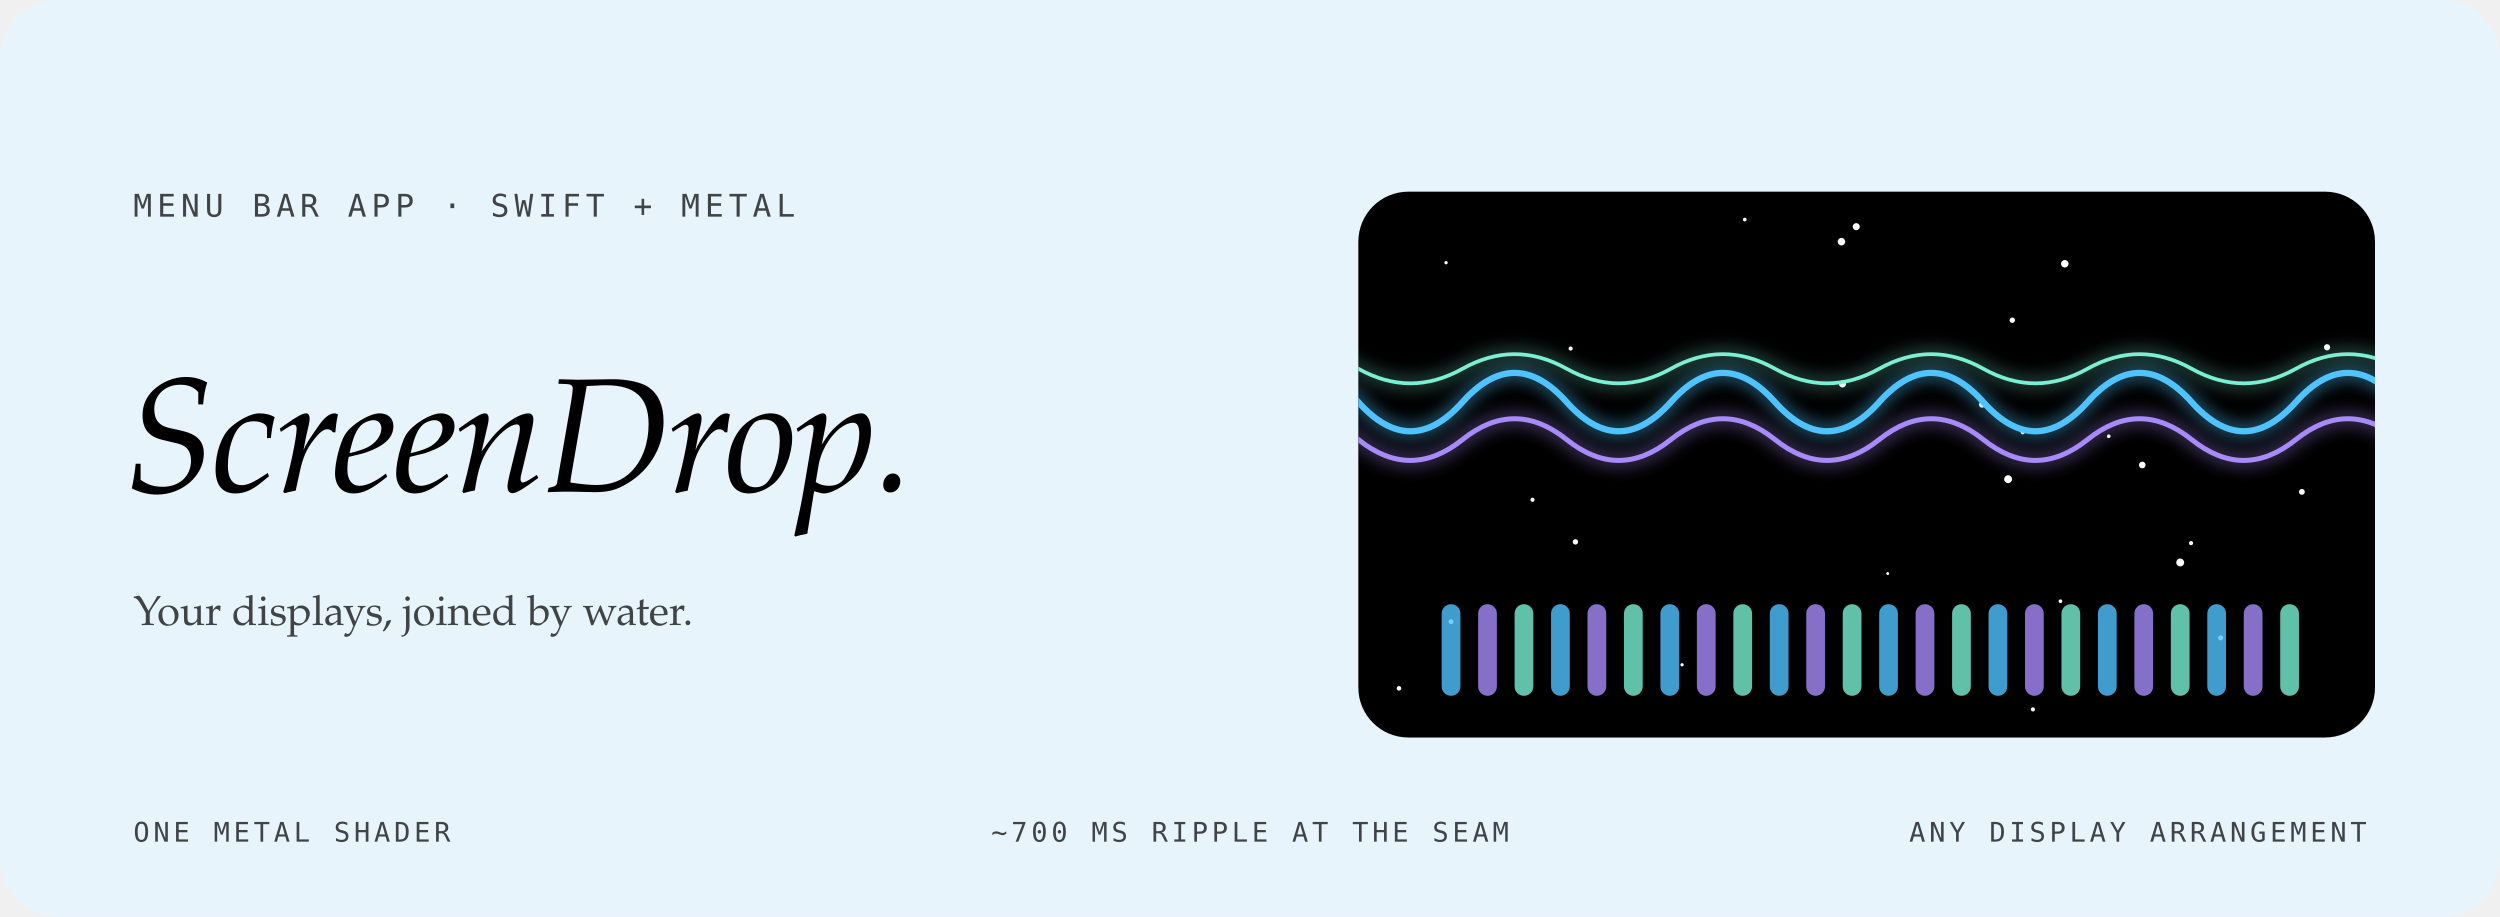
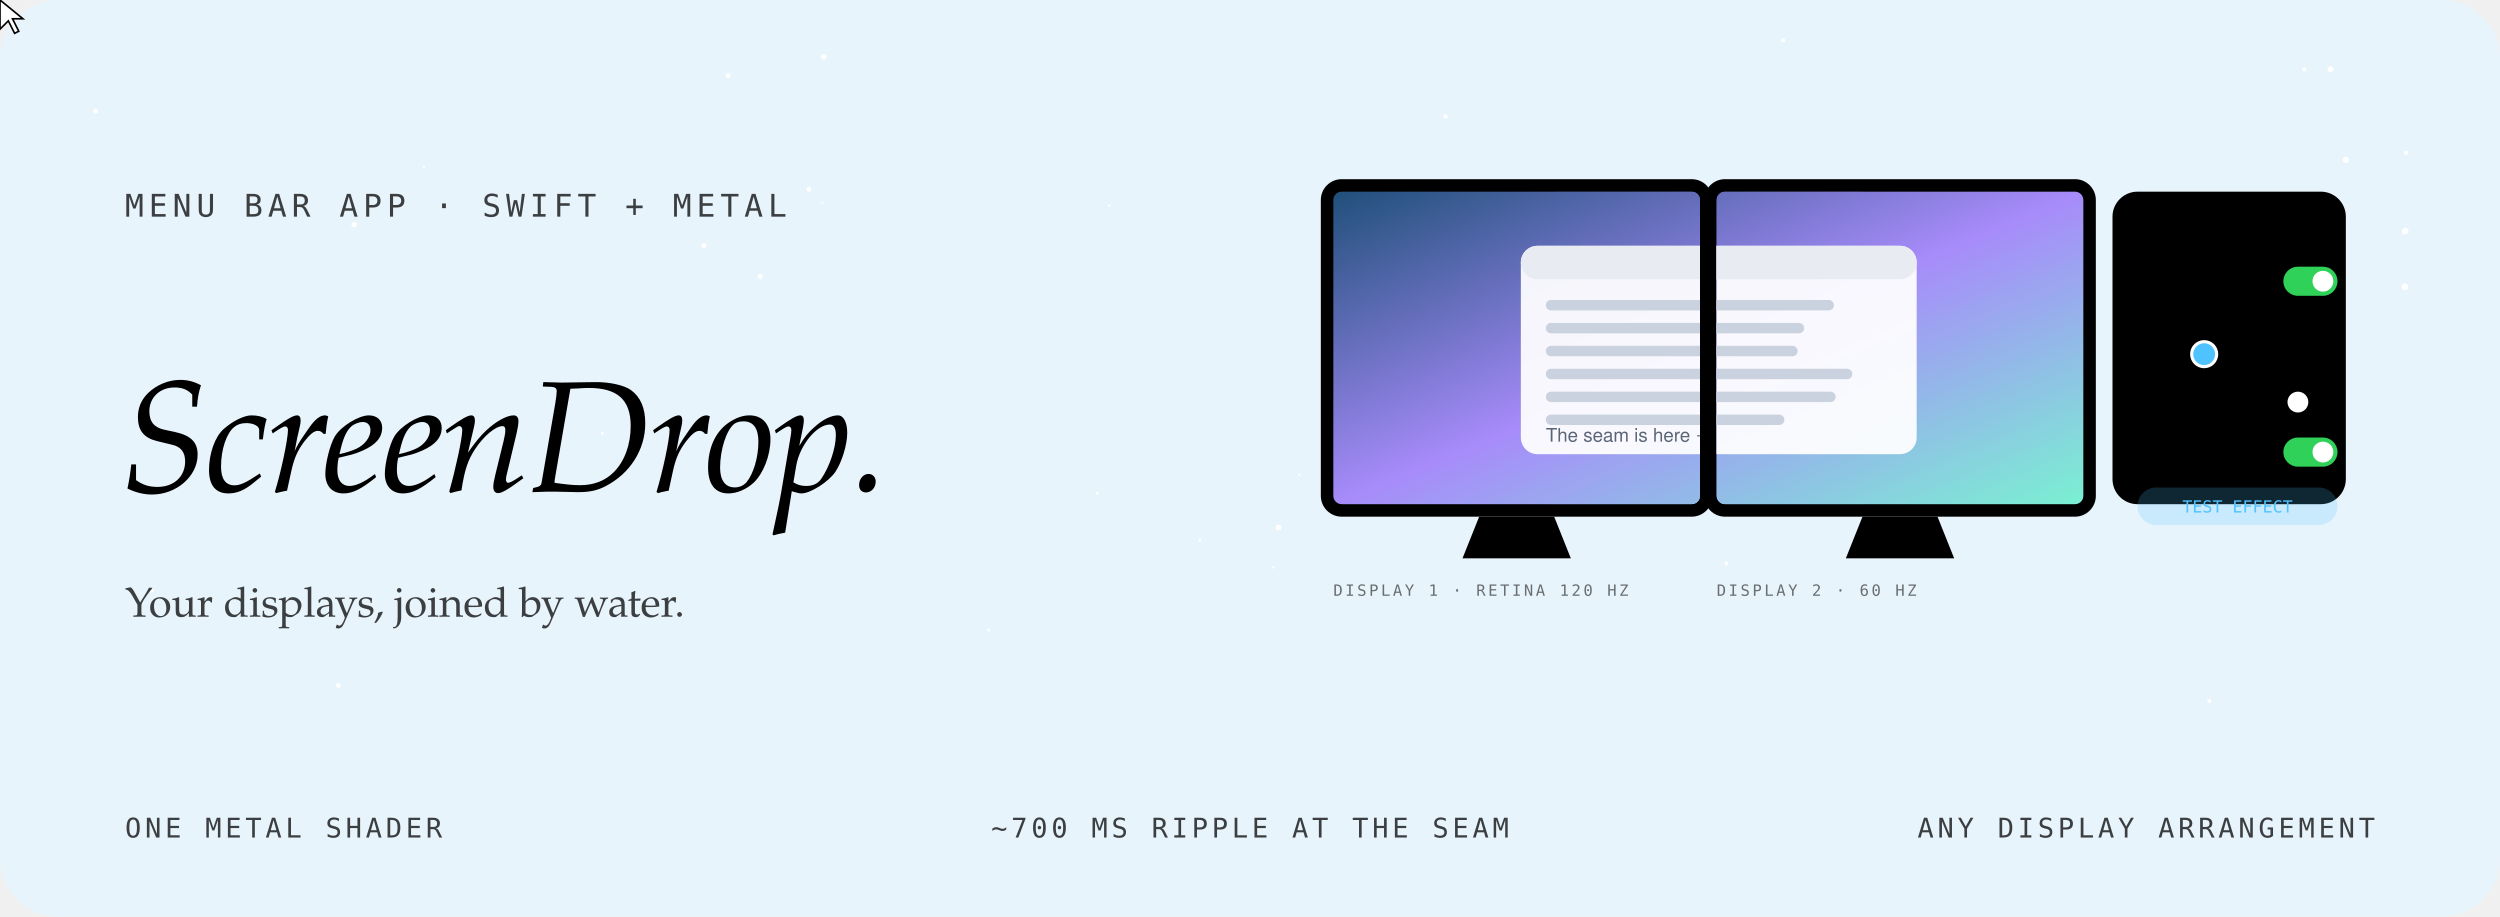
<svg xmlns="http://www.w3.org/2000/svg" viewBox="0 0 1200 440" width="1200" height="440" role="img" aria-label="ScreenDrop — your displays, joined by water">
  <style>
.bg{animation:bg 12s linear infinite}
@keyframes bg{0%,8%{fill:#e8f4fb}28%{fill:#20507a}48%,80%{fill:#030b14}90%,100%{fill:#e8f4fb}}
.ink{animation:ink 12s linear infinite}
- @keyframes ink{0%,8%{fill:#10263a}28%{fill:#e9f6ff}48%,80%{fill:#e1f2ff}90%,100%{fill:#10263a}}
+ @keyframes ink{0%,17.5%{fill:#10263a}18.5%,28%{fill:#e9f6ff}48%,84.5%{fill:#e1f2ff}85.5%,100%{fill:#10263a}}
.rule{animation:rule 12s linear infinite}
- @keyframes rule{0%,8%{stroke:#10263a33}28%{stroke:#e9f6ff33}48%,80%{stroke:#e1f2ff33}90%,100%{stroke:#10263a33}}
- .panel{animation:panel 12s linear infinite}
- @keyframes panel{0%,8%{fill:#10263a12}28%{fill:#e9f6ff12}48%,80%{fill:#e1f2ff12}90%,100%{fill:#10263a12}}
- .muted{opacity:.72}
+ @keyframes rule{0%,17.5%{stroke:#10263a33}18.5%,28%{stroke:#e9f6ff33}48%,84.5%{stroke:#e1f2ff33}85.5%,100%{stroke:#10263a33}}
+ .muted{opacity:.74}
.stars{animation:stars 12s linear infinite}
- @keyframes stars{0%,8%{opacity:0}28%{opacity:.25}48%,80%{opacity:.9}90%,100%{opacity:0}}
+ @keyframes stars{0%,8%{opacity:0}28%{opacity:.2}48%,80%{opacity:.85}90%,100%{opacity:0}}
@keyframes tw{0%,100%{opacity:1}50%{opacity:.25}}
- .lit{filter:drop-shadow(0 0 4px currentColor)}
- .pulse{animation:pulse 2.8s ease-in-out infinite;transform-box:fill-box;transform-origin:center}
- @keyframes pulse{0%,100%{transform:scale(1)}50%{transform:scale(1.18)}}
- @keyframes spin{0%{transform:scaleX(1)}50%{transform:scaleX(0)}100%{transform:scaleX(-1)}}
- @keyframes ping{0%{transform:scale(.6);opacity:1}100%{transform:scale(3.2);opacity:0}}
- @keyframes dash{to{stroke-dashoffset:-20}}
- @keyframes grow{0%{transform:scaleY(.08)}35%,80%{transform:scaleY(1)}100%{transform:scaleY(.08)}}
- @keyframes draw{0%{stroke-dashoffset:700}45%,80%{stroke-dashoffset:0}100%{stroke-dashoffset:-700}}
- @keyframes blink{50%{opacity:0}}
- @keyframes feed{0%{transform:translateY(150px);opacity:0}15%{opacity:1}85%{opacity:1}100%{transform:translateY(-30px);opacity:0}}
- @keyframes float{0%,100%{transform:translateY(0)}50%{transform:translateY(-10px)}}
- @keyframes slide{to{transform:translateX(100px)}}
- @keyframes eq{from{transform:scaleY(.15)}to{transform:scaleY(1)}}
- @keyframes drop{0%,6%{transform:scaleY(0);opacity:0}16%,88%{transform:scaleY(1);opacity:1}96%,100%{transform:scaleY(0);opacity:0}}
- @keyframes gauge{0%,10%{stroke-dashoffset:390}40%,85%{stroke-dashoffset:110}100%{stroke-dashoffset:390}}
- @keyframes lift{0%,100%{transform:translateY(0)}50%{transform:translateY(-6px)}}
- @keyframes sweep{0%{transform:skewX(-18deg) translateX(0)}60%,100%{transform:skewX(-18deg) translateX(788px)}}
- 
+ .bezel{animation:bezel 12s linear infinite}
+ @keyframes bezel{0%,8%{fill:#fffaf6}28%{fill:#5a2c45}48%,80%{fill:#20121b}90%,100%{fill:#fffaf6}}
+ .scr{animation:scr 12s linear infinite}
+ @keyframes scr{0%,8%{fill:#fff3ee}28%{fill:#3a1b2c}48%,80%{fill:#140a12}90%,100%{fill:#fff3ee}}
+ .rowbg{animation:rowbg 12s linear infinite}
+ @keyframes rowbg{0%,8%{fill:#2a142010}28%{fill:#fff0f512}48%,80%{fill:#ffffff0c}90%,100%{fill:#2a142010}}
+ .pill{animation:pill 12s linear infinite}
+ @keyframes pill{0%,8%{fill:#2a14200d}28%{fill:#fff0f51a}48%,80%{fill:#ffffff12}90%,100%{fill:#2a14200d}}
+ .toast{animation:toast 12s linear infinite}
+ @keyframes toast{0%,8%{fill:#ffffff}28%{fill:#4a2238}48%,80%{fill:#26121e}90%,100%{fill:#ffffff}}
+ .edge{animation:edge 12s linear infinite}
+ @keyframes edge{0%,8%{stroke:#2a142024}28%{stroke:#fff0f526}48%,80%{stroke:#ffffff1f}90%,100%{stroke:#2a142024}}
+ .shade{animation:shade 12s linear infinite}
+ @keyframes shade{0%,8%{fill-opacity:.10}28%{fill-opacity:.22}48%,80%{fill-opacity:.45}90%,100%{fill-opacity:.10}}
+ .lit{filter:drop-shadow(0 0 3px currentColor)}
+ .caret{animation:blink 1s steps(1) infinite}@keyframes blink{50%{opacity:0}}
+ .ping{animation:ping 1.6s ease-out infinite;transform-box:fill-box;transform-origin:center}@keyframes ping{0%{transform:scale(.5);opacity:.9}100%{transform:scale(2.6);opacity:0}}
+ .spin{animation:spin 8s linear infinite;transform-box:fill-box;transform-origin:center}@keyframes spin{to{transform:rotate(360deg)}}
+ .bob{animation:bob 4s ease-in-out infinite}@keyframes bob{0%,100%{transform:translateY(0)}50%{transform:translateY(-5px)}}
+ .ptr{animation:ptr 12s ease-in-out infinite}
+ @keyframes ptr{0%{transform:translate(700px,212px)}18.3%{transform:translate(780px,188px)}25%{transform:translate(850px,184px)}50%{transform:translate(994px,152px)}61.7%{transform:translate(860px,162px)}66.7%{transform:translate(790px,166px)}100%{transform:translate(700px,212px)}}
+ .knob{animation:knob 12s ease-in-out infinite}
+ @keyframes knob{0%{transform:translateX(0)}38.3%{transform:translateX(0)}46.7%{transform:translateX(34px)}95%{transform:translateX(34px)}100%{transform:translateX(0)}}
@media (prefers-reduced-motion:reduce){*{animation:none!important}}
</style>
  <rect class="bg" width="1200" height="440" rx="28" fill="#e8f4fb" />
-   <g font-family="ui-monospace,SFMono-Regular,Menlo,Consolas,monospace" font-size="15" letter-spacing="2.4">
-     <text class="ink muted" x="64" y="104">MENU BAR APP · SWIFT + METAL</text>
+   <g class="stars">
+     <circle cx="744.4" cy="234.9" r="1.3" fill="#fff" style="animation:tw 4s ease-in-out 0.7s infinite" />
+     <circle cx="1106" cy="33.3" r="1" fill="#fff" style="animation:tw 1.7s ease-in-out 1.4s infinite" />
+     <circle cx="1154.4" cy="137.7" r="1.6" fill="#fff" style="animation:tw 2.6s ease-in-out 1.6s infinite" />
+     <circle cx="349.5" cy="36.3" r="1.2" fill="#fff" style="animation:tw 3.1s ease-in-out 1.1s infinite" />
+     <circle cx="753.4" cy="97.3" r="0.8" fill="#fff" style="animation:tw 3s ease-in-out 1.1s infinite" />
+     <circle cx="1001.5" cy="143.4" r="1.2" fill="#fff" style="animation:tw 2.6s ease-in-out 1.7s infinite" />
+     <circle cx="861.9" cy="130.5" r="1" fill="#fff" style="animation:tw 2.3s ease-in-out 0s infinite" />
+     <circle cx="858" cy="148" r="0.6" fill="#fff" style="animation:tw 3s ease-in-out 1.9s infinite" />
+     <circle cx="575.9" cy="259.4" r="0.7" fill="#fff" style="animation:tw 3s ease-in-out 0.5s infinite" />
+     <circle cx="388.3" cy="90.8" r="1.2" fill="#fff" style="animation:tw 2.6s ease-in-out 0.6s infinite" />
+     <circle cx="203.5" cy="80" r="0.6" fill="#fff" style="animation:tw 1.8s ease-in-out 0.3s infinite" />
+     <circle cx="693.9" cy="55.9" r="1" fill="#fff" style="animation:tw 1.6s ease-in-out 1.7s infinite" />
+     <circle cx="870.1" cy="232" r="0.8" fill="#fff" style="animation:tw 3.8s ease-in-out 0.4s infinite" />
+     <circle cx="337.9" cy="117.9" r="1.2" fill="#fff" style="animation:tw 2.1s ease-in-out 1.1s infinite" />
+     <circle cx="170" cy="107.8" r="1.3" fill="#fff" style="animation:tw 3.5s ease-in-out 0.5s infinite" />
+     <circle cx="1060.5" cy="336.5" r="1" fill="#fff" style="animation:tw 1.7s ease-in-out 1.8s infinite" />
+     <circle cx="395.4" cy="27.3" r="1.3" fill="#fff" style="animation:tw 2.7s ease-in-out 0.5s infinite" />
+     <circle cx="828.7" cy="270.4" r="0.9" fill="#fff" style="animation:tw 1.6s ease-in-out 0.4s infinite" />
+     <circle cx="758.8" cy="241.7" r="1.4" fill="#fff" style="animation:tw 2.8s ease-in-out 1.5s infinite" />
+     <circle cx="532.5" cy="98.7" r="0.6" fill="#fff" style="animation:tw 3.6s ease-in-out 0.9s infinite" />
+     <circle cx="45.9" cy="53.3" r="1.2" fill="#fff" style="animation:tw 2.9s ease-in-out 1.9s infinite" />
+     <circle cx="820.7" cy="209.4" r="1.3" fill="#fff" style="animation:tw 1.8s ease-in-out 1.9s infinite" />
+     <circle cx="1118.6" cy="33.2" r="1.4" fill="#fff" style="animation:tw 3.3s ease-in-out 2s infinite" />
+     <circle cx="1126" cy="76.7" r="1.5" fill="#fff" style="animation:tw 2.9s ease-in-out 1.2s infinite" />
+     <circle cx="289.1" cy="208" r="0.7" fill="#fff" style="animation:tw 3.2s ease-in-out 1.1s infinite" />
+     <circle cx="828.3" cy="177" r="1.5" fill="#fff" style="animation:tw 3.6s ease-in-out 1s infinite" />
+     <circle cx="1154.5" cy="110.9" r="1.6" fill="#fff" style="animation:tw 2.2s ease-in-out 1.3s infinite" />
+     <circle cx="526.7" cy="236.7" r="0.7" fill="#fff" style="animation:tw 2.2s ease-in-out 0.6s infinite" />
+     <circle cx="72.6" cy="283.2" r="1.2" fill="#fff" style="animation:tw 2.5s ease-in-out 1.4s infinite" />
+     <circle cx="613.7" cy="253.2" r="1.4" fill="#fff" style="animation:tw 3.2s ease-in-out 0.7s infinite" />
+     <circle cx="623.6" cy="227.9" r="0.5" fill="#fff" style="animation:tw 3.9s ease-in-out 0.8s infinite" />
+     <circle cx="364.9" cy="132.7" r="1.2" fill="#fff" style="animation:tw 4s ease-in-out 0.6s infinite" />
+     <circle cx="916.1" cy="237.2" r="1.1" fill="#fff" style="animation:tw 3.3s ease-in-out 0.2s infinite" />
+     <circle cx="1155" cy="73.3" r="1" fill="#fff" style="animation:tw 2.4s ease-in-out 1.6s infinite" />
+     <circle cx="162.4" cy="329" r="1.2" fill="#fff" style="animation:tw 2.4s ease-in-out 1.6s infinite" />
+     <circle cx="394.7" cy="97.5" r="0.5" fill="#fff" style="animation:tw 1.7s ease-in-out 1.3s infinite" />
+     <circle cx="474.5" cy="302.5" r="0.7" fill="#fff" style="animation:tw 3s ease-in-out 1.4s infinite" />
+     <circle cx="611" cy="272.3" r="0.6" fill="#fff" style="animation:tw 4s ease-in-out 1.9s infinite" />
+     <circle cx="855.9" cy="19.3" r="1" fill="#fff" style="animation:tw 1.8s ease-in-out 0.9s infinite" />
+     <circle cx="925.3" cy="119.2" r="1.4" fill="#fff" style="animation:tw 3.4s ease-in-out 1.6s infinite" />
  </g>
-   <text class="ink" x="60" y="236" font-family="'Iowan Old Style','Palatino Linotype',Palatino,Georgia,serif" font-style="italic" font-size="78" letter-spacing="-1">ScreenDrop.</text>
-   <text class="ink muted" x="64" y="300" font-family="'Iowan Old Style','Palatino Linotype',Palatino,Georgia,serif" font-size="20">Your displays, joined by water.</text>
-   <line class="rule" x1="64" y1="372" x2="1136" y2="372" />
+   <text class="ink muted" x="60" y="104" font-family="ui-monospace,SFMono-Regular,Menlo,Consolas,monospace" font-size="15" letter-spacing="2.4">MENU BAR APP · SWIFT + METAL</text>
+   <text class="ink" x="58" y="236" font-family="'Iowan Old Style','Palatino Linotype',Palatino,Georgia,serif" font-style="italic" font-size="76" letter-spacing="-1">ScreenDrop.</text>
+   <text class="ink muted" x="60" y="296" font-family="'Iowan Old Style','Palatino Linotype',Palatino,Georgia,serif" font-size="20">Your displays, joined by water.</text>
+   <line class="rule" x1="60" y1="370" x2="1140" y2="370" />
  <g font-family="ui-monospace,SFMono-Regular,Menlo,Consolas,monospace" font-size="13" letter-spacing="1.8">
-     <text class="ink muted" x="64" y="404">ONE METAL SHADER</text>
-     <text class="ink muted" x="600" y="404" text-anchor="middle">~700 MS RIPPLE AT THE SEAM</text>
-     <text class="ink muted" x="1136" y="404" text-anchor="end">ANY DISPLAY ARRANGEMENT</text>
-   </g>
-   <rect class="panel rule" x="652" y="92" width="488" height="262" rx="24" />
-   <g class="stars">
-     <circle cx="735.6" cy="239.9" r="1" fill="#fff" style="animation:tw 2.4s ease-in-out 0.5s infinite" />
-     <circle cx="970.9" cy="207.5" r="1" fill="#fff" style="animation:tw 2s ease-in-out 0.4s infinite" />
-     <circle cx="694.1" cy="126.1" r="0.8" fill="#fff" style="animation:tw 3s ease-in-out 0.3s infinite" />
-     <circle cx="891" cy="108.8" r="1.7" fill="#fff" style="animation:tw 3.4s ease-in-out 1.3s infinite" />
-     <circle cx="807.4" cy="319.1" r="0.8" fill="#fff" style="animation:tw 2.3s ease-in-out 0.6s infinite" />
-     <circle cx="965.9" cy="153.7" r="1.3" fill="#fff" style="animation:tw 1.9s ease-in-out 0.6s infinite" />
-     <circle cx="989" cy="288.6" r="0.9" fill="#fff" style="animation:tw 3.8s ease-in-out 2s infinite" />
-     <circle cx="883.9" cy="116" r="1.8" fill="#fff" style="animation:tw 2.4s ease-in-out 0.1s infinite" />
-     <circle cx="1012.2" cy="209.4" r="0.9" fill="#fff" style="animation:tw 3.3s ease-in-out 1.6s infinite" />
-     <circle cx="837.5" cy="105.4" r="0.9" fill="#fff" style="animation:tw 3.1s ease-in-out 1.4s infinite" />
-     <circle cx="1028.3" cy="223.2" r="1.6" fill="#fff" style="animation:tw 2.7s ease-in-out 0.5s infinite" />
-     <circle cx="696.5" cy="298.4" r="1.2" fill="#fff" style="animation:tw 1.7s ease-in-out 0.2s infinite" />
-     <circle cx="963.9" cy="230" r="1.9" fill="#fff" style="animation:tw 3.3s ease-in-out 1.2s infinite" />
-     <circle cx="991.1" cy="126.6" r="1.8" fill="#fff" style="animation:tw 3.9s ease-in-out 0.1s infinite" />
-     <circle cx="1046.5" cy="270" r="1.9" fill="#fff" style="animation:tw 3.9s ease-in-out 0.4s infinite" />
-     <circle cx="1104.9" cy="236.1" r="1.4" fill="#fff" style="animation:tw 2.2s ease-in-out 1.2s infinite" />
-     <circle cx="756.2" cy="260.1" r="1.3" fill="#fff" style="animation:tw 3.3s ease-in-out 1s infinite" />
-     <circle cx="1065.9" cy="306.2" r="1.2" fill="#fff" style="animation:tw 3.9s ease-in-out 0.6s infinite" />
-     <circle cx="1117" cy="166.7" r="1.5" fill="#fff" style="animation:tw 2.6s ease-in-out 1.3s infinite" />
-     <circle cx="753.9" cy="167.3" r="1" fill="#fff" style="animation:tw 1.7s ease-in-out 1.6s infinite" />
-     <circle cx="951.4" cy="194.2" r="1.5" fill="#fff" style="animation:tw 2.8s ease-in-out 1.4s infinite" />
-     <circle cx="1051.7" cy="260.7" r="1" fill="#fff" style="animation:tw 2.8s ease-in-out 1.3s infinite" />
-     <circle cx="671.5" cy="330.4" r="1.1" fill="#fff" style="animation:tw 2.3s ease-in-out 0.7s infinite" />
-     <circle cx="975.8" cy="340.5" r="1" fill="#fff" style="animation:tw 3.5s ease-in-out 1.4s infinite" />
-     <circle cx="906.1" cy="275.3" r="0.7" fill="#fff" style="animation:tw 3.9s ease-in-out 0.4s infinite" />
-     <circle cx="884.4" cy="184.3" r="1.7" fill="#fff" style="animation:tw 1.9s ease-in-out 1.9s infinite" />
+     <text class="ink muted" x="60" y="402">ONE METAL SHADER</text>
+     <text class="ink muted" x="600" y="402" text-anchor="middle">~700 MS RIPPLE AT THE SEAM</text>
+     <text class="ink muted" x="1140" y="402" text-anchor="end">ANY DISPLAY ARRANGEMENT</text>
  </g>
  <defs>
-     <clipPath id="wc">
-       <rect x="652" y="92" width="488" height="262" rx="24" />
+     <filter id="soft" x="-10%" y="-10%" width="120%" height="140%">
+       <feGaussianBlur stdDeviation="10" />
+     </filter>
+     <filter id="ripple" x="0" y="0" width="100%" height="100%">
+       <feTurbulence type="fractalNoise" baseFrequency="0.008 0.035" numOctaves="1" seed="4" result="n" />
+       <feDisplacementMap in="SourceGraphic" in2="n" scale="0" xChannelSelector="R" yChannelSelector="G">
+         <animate attributeName="scale" dur="12s" repeatCount="indefinite" keyTimes="0;0.25;0.265;0.31;0.33;0.66;0.675;0.72;0.74;1" values="0;0;26;6;0;0;26;6;0;0" />
+       </feDisplacementMap>
+     </filter>
+     <linearGradient id="wall" x1="0" y1="0" x2="1" y2="1">
+       <stop offset="0" stop-color="#20507a" />
+       <stop offset=".5" stop-color="#a78bfa" />
+       <stop offset="1" stop-color="#7af0d2" />
+     </linearGradient>
+     <clipPath id="seam">
+       <rect x="746" y="92" width="148" height="150" />
+     </clipPath>
+     <clipPath id="s1">
+       <rect x="640" y="92" width="176" height="150" rx="4" />
+     </clipPath>
+     <clipPath id="s2">
+       <rect x="824" y="92" width="176" height="150" rx="4" />
    </clipPath>
  </defs>
-   <g clip-path="url(#wc)" transform="translate(0 -30)">
-     <path d="M 452 223 Q 477 251 502 223 Q 527 195 552 223 Q 577 251 602 223 Q 627 195 652 223 Q 677 251 702 223 Q 727 195 752 223 Q 777 251 802 223 Q 827 195 852 223 Q 877 251 902 223 Q 927 195 952 223 Q 977 251 1002 223 Q 1027 195 1052 223 Q 1077 251 1102 223 Q 1127 195 1152 223 Q 1177 251 1202 223 Q 1227 195 1252 223 Q 1277 251 1302 223 Q 1327 195 1352 223" fill="none" stroke="#4fc3ff" stroke-width="3" stroke-linecap="round" class="lit" style="color:#4fc3ff;animation:slide 5s linear infinite" />
-     <path d="M 452 241 Q 477 261 502 241 Q 527 221 552 241 Q 577 261 602 241 Q 627 221 652 241 Q 677 261 702 241 Q 727 221 752 241 Q 777 261 802 241 Q 827 221 852 241 Q 877 261 902 241 Q 927 221 952 241 Q 977 261 1002 241 Q 1027 221 1052 241 Q 1077 261 1102 241 Q 1127 221 1152 241 Q 1177 261 1202 241 Q 1227 221 1252 241 Q 1277 261 1302 241 Q 1327 221 1352 241" fill="none" stroke="#a78bfa" stroke-width="2.4" stroke-linecap="round" class="lit" style="color:#a78bfa;animation:slide 7s linear infinite" />
-     <path d="M 452 207 Q 477 221 502 207 Q 527 193 552 207 Q 577 221 602 207 Q 627 193 652 207 Q 677 221 702 207 Q 727 193 752 207 Q 777 221 802 207 Q 827 193 852 207 Q 877 221 902 207 Q 927 193 952 207 Q 977 221 1002 207 Q 1027 193 1052 207 Q 1077 221 1102 207 Q 1127 193 1152 207 Q 1177 221 1202 207 Q 1227 193 1252 207 Q 1277 221 1302 207 Q 1327 193 1352 207" fill="none" stroke="#7af0d2" stroke-width="1.8" stroke-linecap="round" class="lit" style="color:#7af0d2;animation:slide 4s linear infinite" />
+   <rect x="634" y="86" width="188" height="162" rx="10" class="bezel" />
+   <rect x="634" y="86" width="188" height="162" rx="10" class="edge" fill="none" />
+   <path d="M 710 248 h 36 l 8 20 h -52 z" class="bezel" />
+   <rect x="818" y="86" width="188" height="162" rx="10" class="bezel" />
+   <rect x="818" y="86" width="188" height="162" rx="10" class="edge" fill="none" />
+   <path d="M 894 248 h 36 l 8 20 h -52 z" class="bezel" />
+   <g clip-path="url(#s1)">
+     <rect x="640" y="92" width="360" height="150" fill="url(#wall)" />
+     <rect x="730" y="118" width="190" height="100" rx="8" fill="#fff" fill-opacity=".93" />
+     <rect x="730" y="118" width="190" height="16" rx="8" fill="#e8ecf2" />
+     <rect x="742" y="144" width="138.3" height="5" rx="2.5" fill="#c9d2de" />
+     <rect x="742" y="155" width="124" height="5" rx="2.5" fill="#c9d2de" />
+     <rect x="742" y="166" width="120.9" height="5" rx="2.5" fill="#c9d2de" />
+     <rect x="742" y="177" width="147.1" height="5" rx="2.5" fill="#c9d2de" />
+     <rect x="742" y="188" width="139.1" height="5" rx="2.5" fill="#c9d2de" />
+     <rect x="742" y="199" width="114.5" height="5" rx="2.5" fill="#c9d2de" />
+     <text x="742" y="212" font-family="-apple-system,BlinkMacSystemFont,'Segoe UI',Helvetica,Arial,sans-serif" font-size="9" fill="#5a6676">The seam is here →</text>
  </g>
-   <rect x="692" y="290" width="9" height="44" rx="4.5" fill="#4fc3ff" fill-opacity=".8" style="animation:eq 1.2s ease-in-out -0.3s infinite alternate;transform-origin:0 334px" />
-   <rect x="709.5" y="290" width="9" height="44" rx="4.5" fill="#a78bfa" fill-opacity=".8" style="animation:eq 0.9s ease-in-out -0.7s infinite alternate;transform-origin:0 334px" />
-   <rect x="727" y="290" width="9" height="44" rx="4.5" fill="#7af0d2" fill-opacity=".8" style="animation:eq 1.2s ease-in-out -0.1s infinite alternate;transform-origin:0 334px" />
-   <rect x="744.5" y="290" width="9" height="44" rx="4.5" fill="#4fc3ff" fill-opacity=".8" style="animation:eq 1.3s ease-in-out -0.7s infinite alternate;transform-origin:0 334px" />
-   <rect x="762" y="290" width="9" height="44" rx="4.5" fill="#a78bfa" fill-opacity=".8" style="animation:eq 1.4s ease-in-out -1s infinite alternate;transform-origin:0 334px" />
-   <rect x="779.5" y="290" width="9" height="44" rx="4.5" fill="#7af0d2" fill-opacity=".8" style="animation:eq 1s ease-in-out -0.9s infinite alternate;transform-origin:0 334px" />
-   <rect x="797" y="290" width="9" height="44" rx="4.5" fill="#4fc3ff" fill-opacity=".8" style="animation:eq 0.8s ease-in-out -0.4s infinite alternate;transform-origin:0 334px" />
-   <rect x="814.5" y="290" width="9" height="44" rx="4.5" fill="#a78bfa" fill-opacity=".8" style="animation:eq 0.8s ease-in-out -0.7s infinite alternate;transform-origin:0 334px" />
-   <rect x="832" y="290" width="9" height="44" rx="4.5" fill="#7af0d2" fill-opacity=".8" style="animation:eq 1.6s ease-in-out -0.4s infinite alternate;transform-origin:0 334px" />
-   <rect x="849.5" y="290" width="9" height="44" rx="4.5" fill="#4fc3ff" fill-opacity=".8" style="animation:eq 1.6s ease-in-out -0.4s infinite alternate;transform-origin:0 334px" />
-   <rect x="867" y="290" width="9" height="44" rx="4.5" fill="#a78bfa" fill-opacity=".8" style="animation:eq 1.4s ease-in-out -0.3s infinite alternate;transform-origin:0 334px" />
-   <rect x="884.5" y="290" width="9" height="44" rx="4.5" fill="#7af0d2" fill-opacity=".8" style="animation:eq 0.8s ease-in-out -0.6s infinite alternate;transform-origin:0 334px" />
-   <rect x="902" y="290" width="9" height="44" rx="4.5" fill="#4fc3ff" fill-opacity=".8" style="animation:eq 1.3s ease-in-out -0.6s infinite alternate;transform-origin:0 334px" />
-   <rect x="919.5" y="290" width="9" height="44" rx="4.5" fill="#a78bfa" fill-opacity=".8" style="animation:eq 1.3s ease-in-out -0.3s infinite alternate;transform-origin:0 334px" />
-   <rect x="937" y="290" width="9" height="44" rx="4.5" fill="#7af0d2" fill-opacity=".8" style="animation:eq 0.9s ease-in-out -0.6s infinite alternate;transform-origin:0 334px" />
-   <rect x="954.5" y="290" width="9" height="44" rx="4.5" fill="#4fc3ff" fill-opacity=".8" style="animation:eq 1.2s ease-in-out -0.8s infinite alternate;transform-origin:0 334px" />
-   <rect x="972" y="290" width="9" height="44" rx="4.5" fill="#a78bfa" fill-opacity=".8" style="animation:eq 1.1s ease-in-out -0.6s infinite alternate;transform-origin:0 334px" />
-   <rect x="989.5" y="290" width="9" height="44" rx="4.5" fill="#7af0d2" fill-opacity=".8" style="animation:eq 1.1s ease-in-out -0.8s infinite alternate;transform-origin:0 334px" />
-   <rect x="1007" y="290" width="9" height="44" rx="4.5" fill="#4fc3ff" fill-opacity=".8" style="animation:eq 1.4s ease-in-out -0.4s infinite alternate;transform-origin:0 334px" />
-   <rect x="1024.5" y="290" width="9" height="44" rx="4.5" fill="#a78bfa" fill-opacity=".8" style="animation:eq 1.1s ease-in-out -0.3s infinite alternate;transform-origin:0 334px" />
-   <rect x="1042" y="290" width="9" height="44" rx="4.5" fill="#7af0d2" fill-opacity=".8" style="animation:eq 0.7s ease-in-out -0.7s infinite alternate;transform-origin:0 334px" />
-   <rect x="1059.5" y="290" width="9" height="44" rx="4.5" fill="#4fc3ff" fill-opacity=".8" style="animation:eq 1.1s ease-in-out -0.1s infinite alternate;transform-origin:0 334px" />
-   <rect x="1077" y="290" width="9" height="44" rx="4.5" fill="#a78bfa" fill-opacity=".8" style="animation:eq 1.2s ease-in-out -0.9s infinite alternate;transform-origin:0 334px" />
-   <rect x="1094.5" y="290" width="9" height="44" rx="4.5" fill="#7af0d2" fill-opacity=".8" style="animation:eq 1.1s ease-in-out -0.7s infinite alternate;transform-origin:0 334px" />
+   <g clip-path="url(#s2)">
+     <rect x="640" y="92" width="360" height="150" fill="url(#wall)" />
+     <rect x="730" y="118" width="190" height="100" rx="8" fill="#fff" fill-opacity=".93" />
+     <rect x="730" y="118" width="190" height="16" rx="8" fill="#e8ecf2" />
+     <rect x="742" y="144" width="138.3" height="5" rx="2.5" fill="#c9d2de" />
+     <rect x="742" y="155" width="124" height="5" rx="2.5" fill="#c9d2de" />
+     <rect x="742" y="166" width="120.9" height="5" rx="2.5" fill="#c9d2de" />
+     <rect x="742" y="177" width="147.1" height="5" rx="2.5" fill="#c9d2de" />
+     <rect x="742" y="188" width="139.1" height="5" rx="2.5" fill="#c9d2de" />
+     <rect x="742" y="199" width="114.5" height="5" rx="2.5" fill="#c9d2de" />
+     <text x="742" y="212" font-family="-apple-system,BlinkMacSystemFont,'Segoe UI',Helvetica,Arial,sans-serif" font-size="9" fill="#5a6676">The seam is here →</text>
+   </g>
+   <g clip-path="url(#seam)">
+     <g filter="url(#ripple)">
+       <g clip-path="url(#s1)">
+         <rect x="640" y="92" width="360" height="150" fill="url(#wall)" />
+         <rect x="730" y="118" width="190" height="100" rx="8" fill="#fff" fill-opacity=".93" />
+         <rect x="730" y="118" width="190" height="16" rx="8" fill="#e8ecf2" />
+         <rect x="742" y="144" width="138.3" height="5" rx="2.5" fill="#c9d2de" />
+         <rect x="742" y="155" width="124" height="5" rx="2.5" fill="#c9d2de" />
+         <rect x="742" y="166" width="120.9" height="5" rx="2.5" fill="#c9d2de" />
+         <rect x="742" y="177" width="147.1" height="5" rx="2.5" fill="#c9d2de" />
+         <rect x="742" y="188" width="139.1" height="5" rx="2.5" fill="#c9d2de" />
+         <rect x="742" y="199" width="114.5" height="5" rx="2.5" fill="#c9d2de" />
+         <text x="742" y="212" font-family="-apple-system,BlinkMacSystemFont,'Segoe UI',Helvetica,Arial,sans-serif" font-size="9" fill="#5a6676">The seam is here →</text>
+       </g>
+       <g clip-path="url(#s2)">
+         <rect x="640" y="92" width="360" height="150" fill="url(#wall)" />
+         <rect x="730" y="118" width="190" height="100" rx="8" fill="#fff" fill-opacity=".93" />
+         <rect x="730" y="118" width="190" height="16" rx="8" fill="#e8ecf2" />
+         <rect x="742" y="144" width="138.3" height="5" rx="2.5" fill="#c9d2de" />
+         <rect x="742" y="155" width="124" height="5" rx="2.5" fill="#c9d2de" />
+         <rect x="742" y="166" width="120.9" height="5" rx="2.5" fill="#c9d2de" />
+         <rect x="742" y="177" width="147.1" height="5" rx="2.5" fill="#c9d2de" />
+         <rect x="742" y="188" width="139.1" height="5" rx="2.5" fill="#c9d2de" />
+         <rect x="742" y="199" width="114.5" height="5" rx="2.5" fill="#c9d2de" />
+         <text x="742" y="212" font-family="-apple-system,BlinkMacSystemFont,'Segoe UI',Helvetica,Arial,sans-serif" font-size="9" fill="#5a6676">The seam is here →</text>
+       </g>
+     </g>
+   </g>
+   <g class="ptr">
+     <path d="M 0 0 L 0 14 L 4 10 L 7 16 L 9 15 L 6 9 L 11 9 Z" fill="#fff" stroke="#000" stroke-width=".8" />
+   </g>
+   <text class="ink" x="640" y="286" text-anchor="start" font-family="ui-monospace,SFMono-Regular,Menlo,Consolas,monospace" font-size="7.5" letter-spacing="1.2" opacity="0.55">DISPLAY 1 · RETINA 120 HZ</text>
+   <text class="ink" x="824" y="286" text-anchor="start" font-family="ui-monospace,SFMono-Regular,Menlo,Consolas,monospace" font-size="7.5" letter-spacing="1.2" opacity="0.55">DISPLAY 2 · 60 HZ</text>
+   <rect class="toast" x="1014" y="92" width="112" height="150" rx="12" />
+   <rect class="edge" x="1014" y="92" width="112" height="150" rx="12" fill="none" />
+   <text class="ink" x="1026" y="114" text-anchor="start" font-family="-apple-system,BlinkMacSystemFont,'Segoe UI',Helvetica,Arial,sans-serif" font-size="11" font-weight="700">ScreenDrop</text>
+   <text class="ink" x="1026" y="136" text-anchor="start" font-family="ui-monospace,SFMono-Regular,Menlo,Consolas,monospace" font-size="7" letter-spacing="1" opacity="0.55">ENABLED</text>
+   <rect x="1096" y="128" width="26" height="14" rx="7" fill="#30d158" />
+   <circle cx="1115" cy="135" r="5" fill="#fff" />
+   <text class="ink" x="1026" y="160" text-anchor="start" font-family="ui-monospace,SFMono-Regular,Menlo,Consolas,monospace" font-size="7" letter-spacing="1" opacity="0.55">INTENSITY</text>
+   <rect x="1026" y="168" width="96" height="4" rx="2" class="rowbg" />
+   <g class="knob">
+     <circle cx="1058" cy="170" r="6" fill="#4fc3ff" stroke="#fff" stroke-width="1.5" />
+   </g>
+   <text class="ink" x="1026" y="194" text-anchor="start" font-family="ui-monospace,SFMono-Regular,Menlo,Consolas,monospace" font-size="7" letter-spacing="1" opacity="0.55">CHROMATIC SHIFT</text>
+   <rect x="1096" y="186" width="26" height="14" rx="7" class="pill" />
+   <circle cx="1103" cy="193" r="5" fill="#fff" />
+   <text class="ink" x="1026" y="218" text-anchor="start" font-family="ui-monospace,SFMono-Regular,Menlo,Consolas,monospace" font-size="7" letter-spacing="1" opacity="0.55">SKIP FULL SCREEN</text>
+   <rect x="1096" y="210" width="26" height="14" rx="7" fill="#30d158" />
+   <circle cx="1115" cy="217" r="5" fill="#fff" />
+   <rect x="1026" y="234" width="96" height="18" rx="9" fill="#4fc3ff" fill-opacity=".2" />
+   <text x="1074" y="246" text-anchor="middle" font-family="ui-monospace,SFMono-Regular,Menlo,Consolas,monospace" font-size="8" fill="#4fc3ff">TEST EFFECT</text>
</svg>
